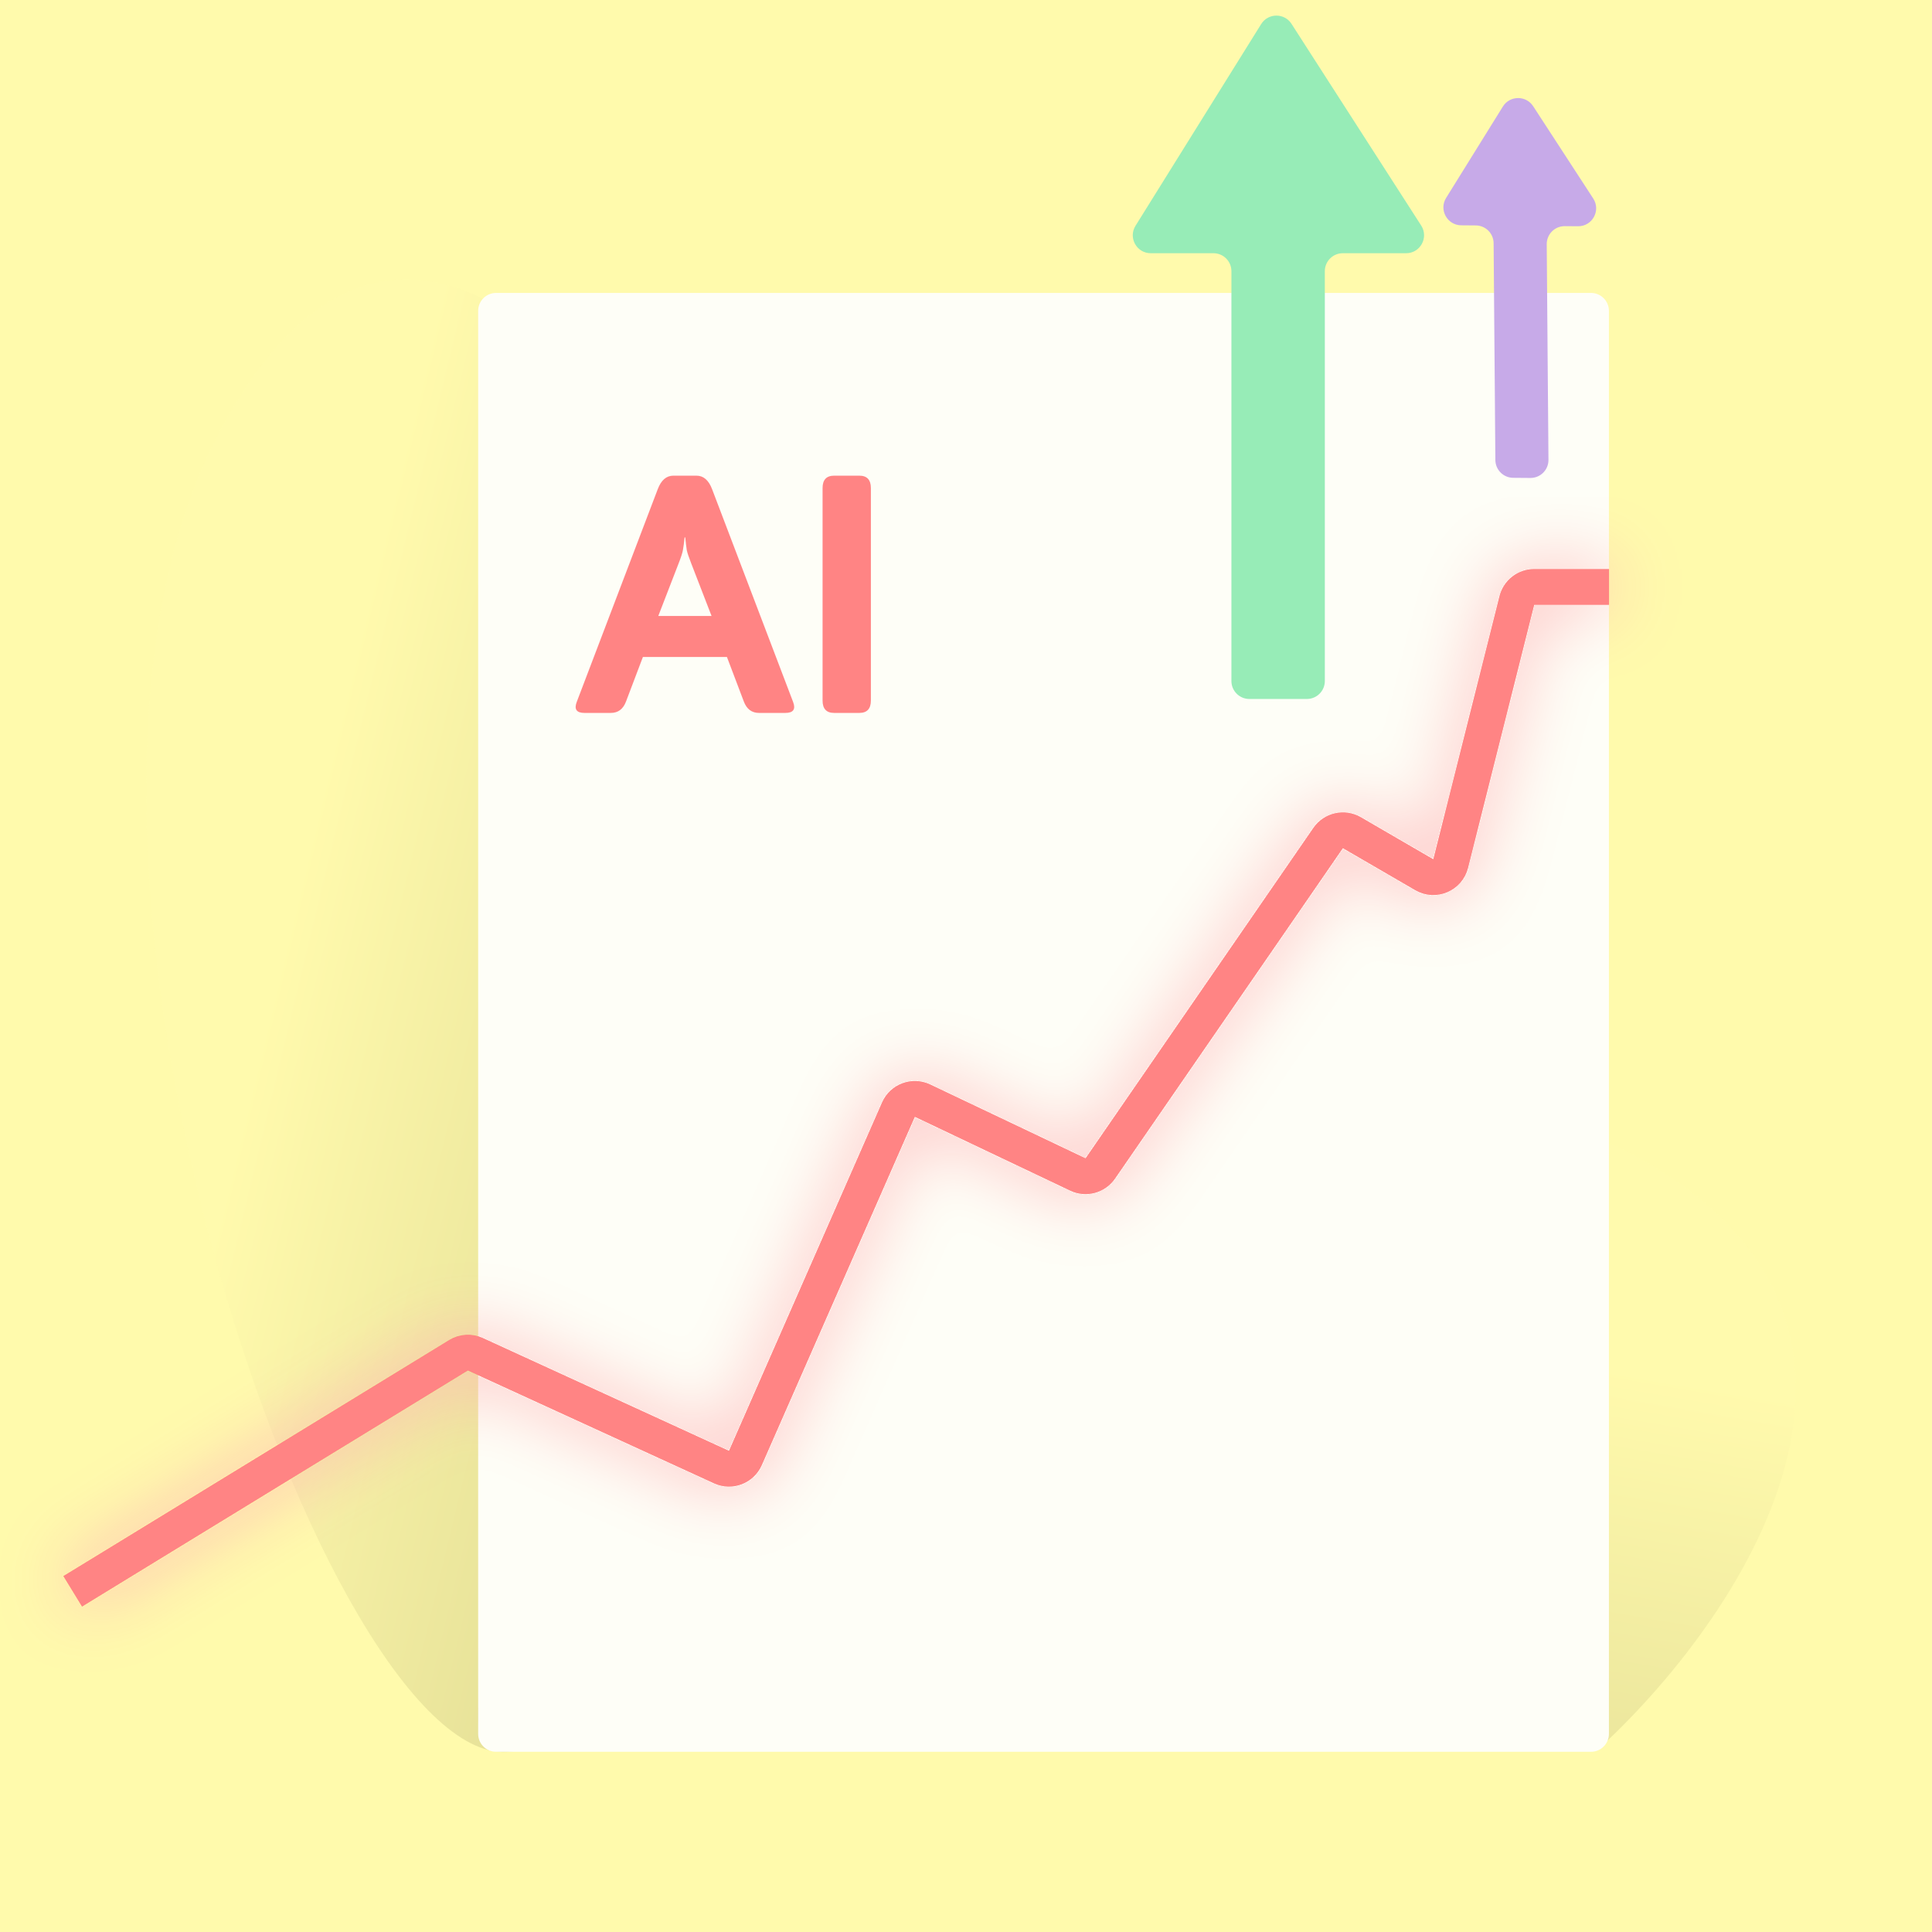
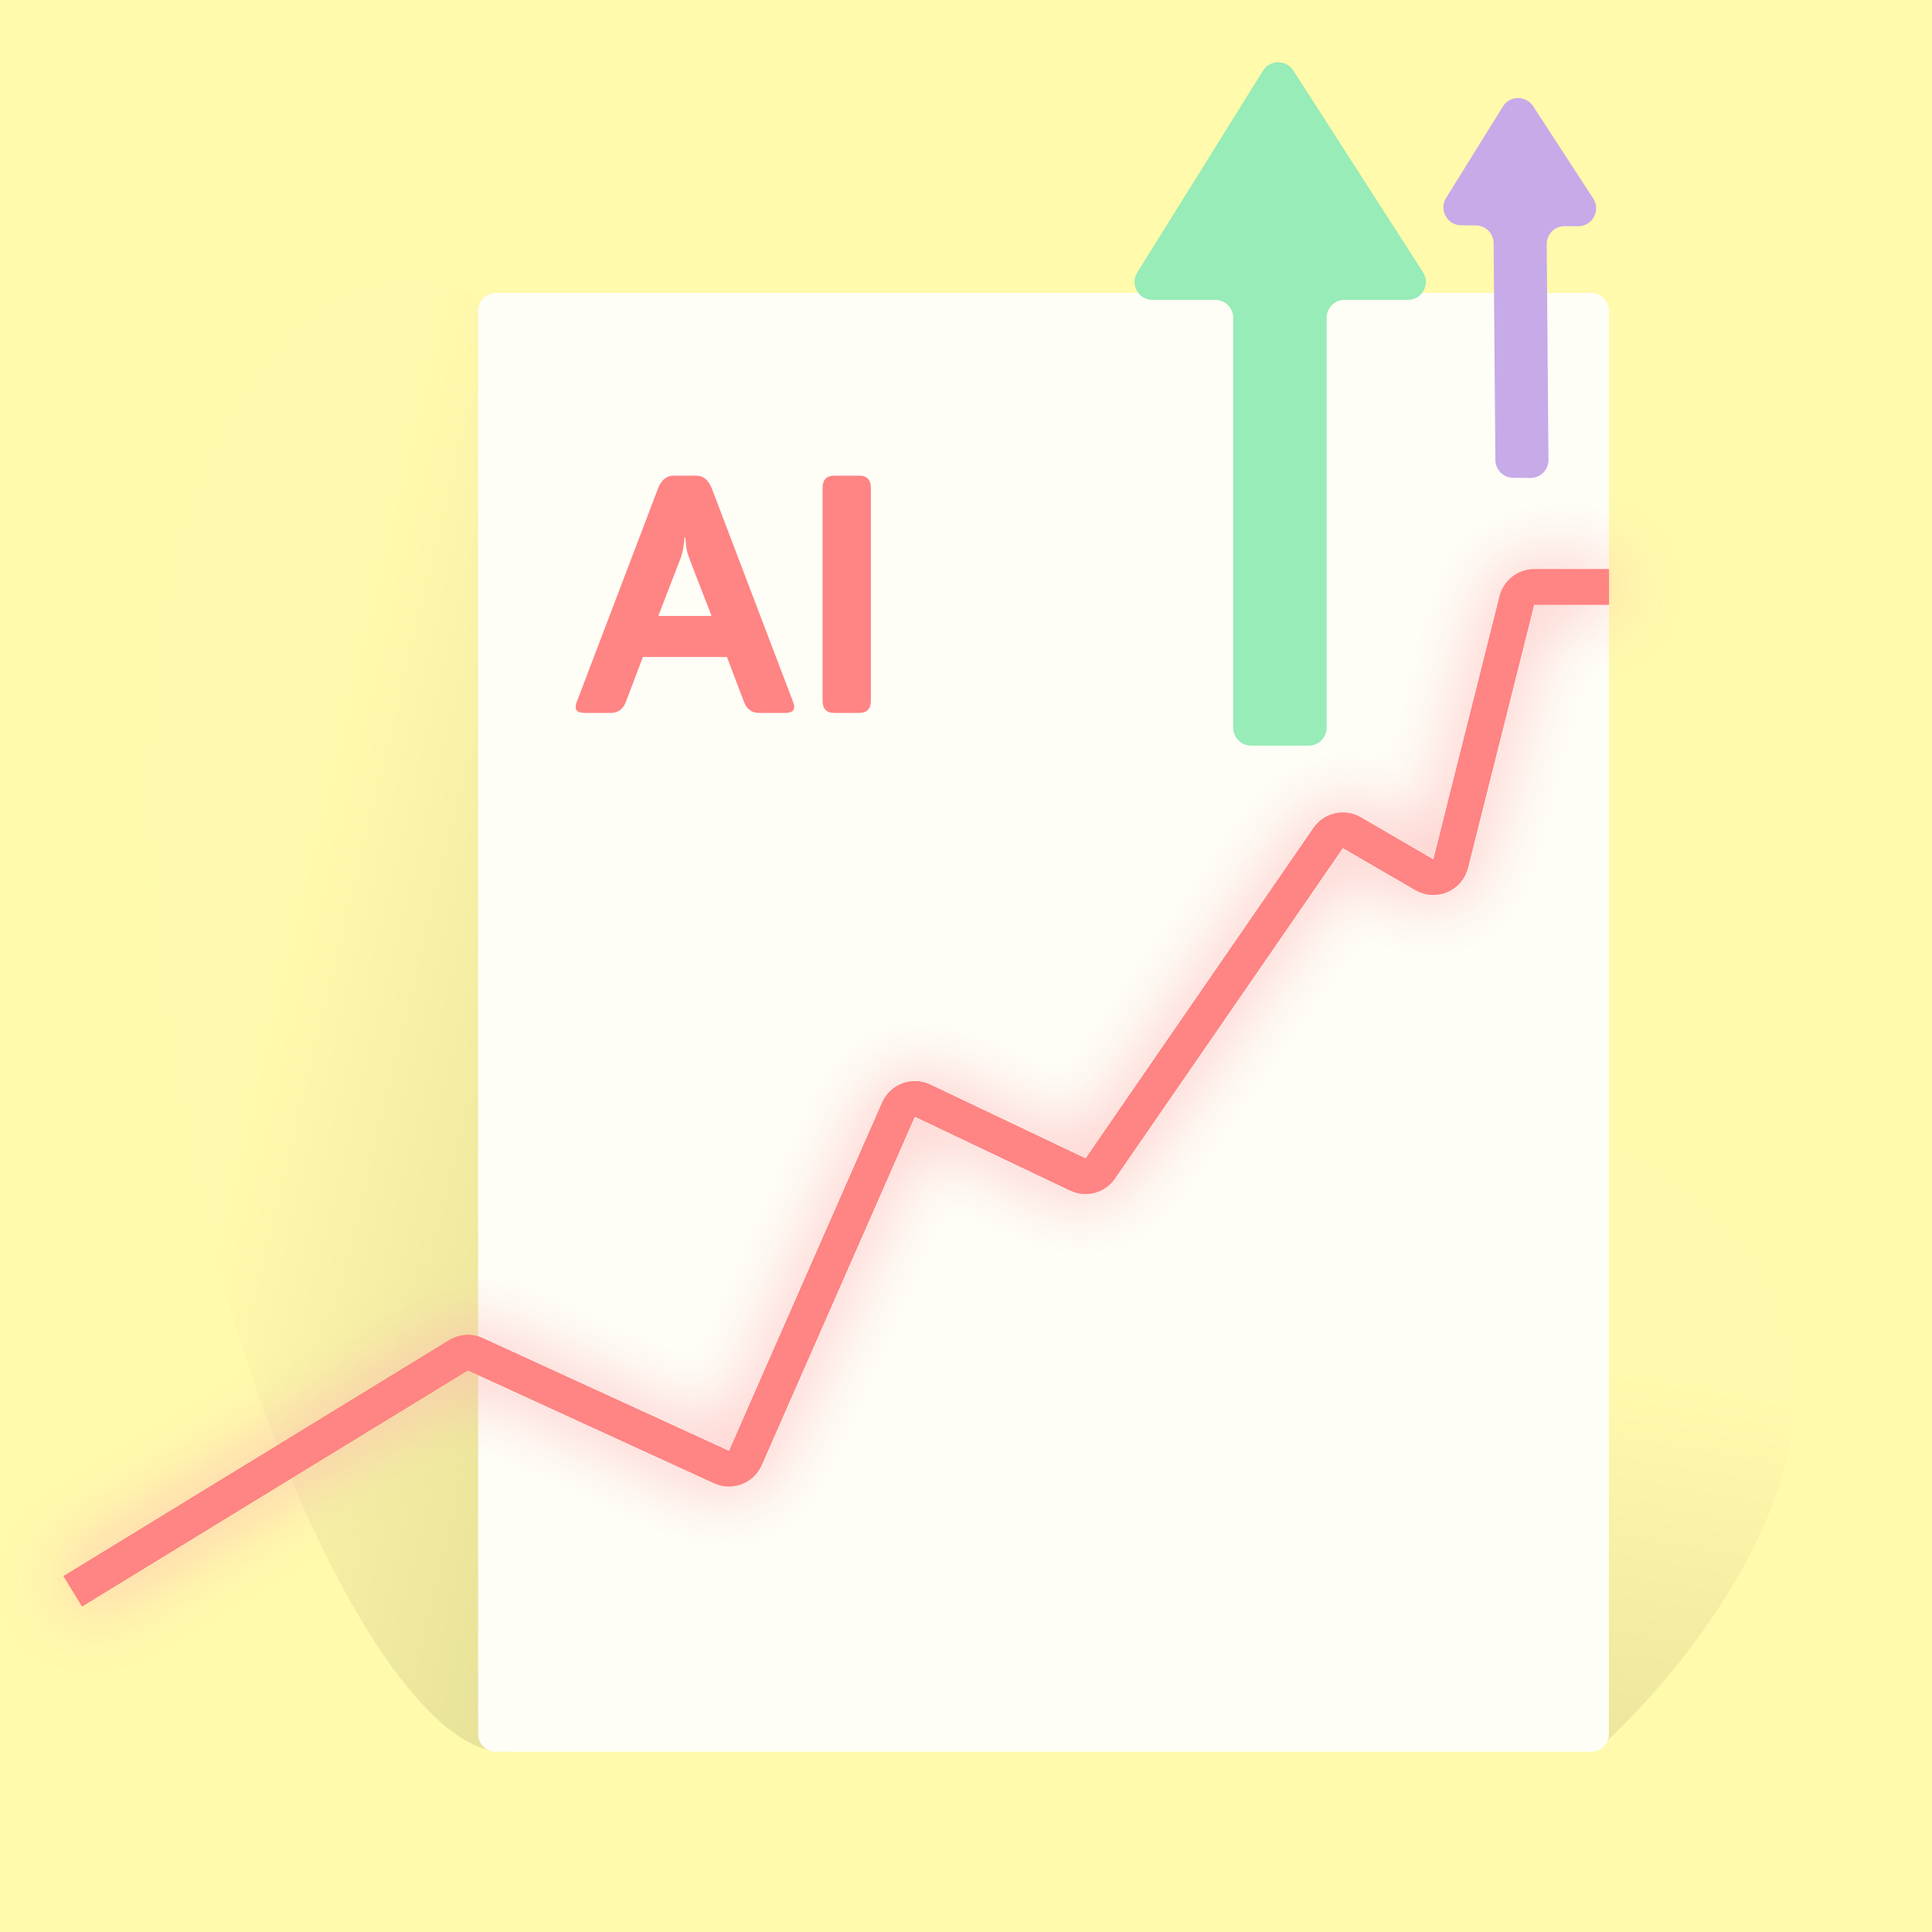
<svg xmlns="http://www.w3.org/2000/svg" width="5382" height="5382" viewBox="0 0 5382 5382" fill="none">
  <g clip-path="url(#clip0_44_266)">
    <rect width="5382" height="5382" fill="#FFFAAC" />
    <path d="M1963.53 1552.85L1458.01 4842.66C1455.23 4860.75 1442.7 4876.63 1424.59 4879.24C918.339 4952.33 9.66 2378.14 599.315 1225.63C1075.59 294.725 1698.81 1027.25 1958.62 1522.59C1963.52 1531.94 1965.14 1542.41 1963.53 1552.85Z" fill="url(#paint0_linear_44_266)" fill-opacity="0.9" />
    <path d="M4429.27 4876.12L1383.47 4876.12C1363.47 4876.12 1344.97 4864.47 1339.84 4845.13C1179.47 4240.29 3353.65 2626.8 4500.54 3191.25C5423.51 3645.5 4868.04 4486.42 4462.67 4863.21C4453.54 4871.69 4441.73 4876.12 4429.27 4876.12Z" fill="url(#paint1_linear_44_266)" fill-opacity="0.9" />
    <path d="M4432 816.004H1382C1354.39 816.004 1332 838.39 1332 866.004V4830C1332 4857.62 1354.39 4880 1382 4880H4432C4459.61 4880 4482 4857.62 4482 4830V866.004C4482 838.39 4459.61 816.004 4432 816.004Z" fill="#FEFEF7" />
    <g filter="url(#filter0_d_44_266)">
      <path d="M245 4407L1277.28 3775.4C1291.48 3766.71 1309.08 3765.66 1324.21 3772.6L2009.82 4086.84C2035.21 4098.47 2065.2 4087.06 2076.43 4061.5L2502.78 3091.16C2514.12 3065.35 2544.56 3054.01 2570.02 3066.12L3002.54 3271.72C3024.71 3282.26 3051.24 3275.15 3065.17 3254.95L3699.75 2334.58C3714.56 2313.09 3743.42 2306.61 3766 2319.72L3967.6 2436.7C3996.35 2453.38 4033.08 2437.88 4041.19 2405.65L4225.49 1672.81C4231.08 1650.58 4251.07 1635 4273.98 1635H4432.5" stroke="#FF8484" stroke-width="100" stroke-linecap="square" />
    </g>
    <path d="M1628.23 1986C1606.11 1986 1598.89 1975.86 1606.57 1955.59L1832.4 1362.42C1841.93 1337.53 1856.37 1325.09 1875.73 1325.09H1940.25C1959.61 1325.09 1974.05 1337.53 1983.58 1362.42L2209.41 1955.59C2217.09 1975.86 2209.87 1986 2187.75 1986H2114.47C2094.19 1986 2080.06 1975.4 2072.07 1954.2L2025.06 1830.22H1790.92L1743.91 1954.2C1735.92 1975.4 1721.79 1986 1701.51 1986H1628.23ZM1833.79 1715.92H1982.19L1925.5 1569.36C1918.74 1552.15 1914.6 1539.71 1913.06 1532.03C1911.83 1524.04 1910.45 1512.36 1908.91 1497H1907.07C1905.53 1512.36 1904 1524.04 1902.46 1532.03C1901.23 1539.71 1897.24 1552.15 1890.48 1569.36L1833.79 1715.92ZM2323.71 1986C2302.21 1986 2291.45 1974.48 2291.45 1951.44V1359.65C2291.45 1336.61 2302.21 1325.09 2323.71 1325.09H2393.77C2415.28 1325.09 2426.03 1336.61 2426.03 1359.65V1951.44C2426.03 1974.48 2415.28 1986 2393.77 1986H2323.71Z" fill="#FF8484" />
-     <path d="M3640.6 1947.13L3480.38 1947.13C3452.76 1947.13 3430.38 1924.75 3430.38 1897.13L3430.38 755.404C3430.38 727.79 3407.99 705.404 3380.38 705.404L3205.64 705.404C3166.4 705.404 3142.46 662.27 3163.21 628.965L3513.28 67.049C3532.69 35.897 3577.93 35.575 3597.78 66.447L3959.06 628.364C3980.45 661.639 3956.56 705.404 3917 705.404L3740.6 705.404C3712.99 705.404 3690.6 727.79 3690.6 755.404L3690.6 1897.13C3690.6 1924.75 3668.22 1947.13 3640.6 1947.13Z" fill="#97ECB7" />
+     <path d="M3645.6 2077.13L3485.38 2077.13C3457.76 2077.13 3435.38 2054.75 3435.38 2027.13L3435.38 885.404C3435.38 857.79 3412.99 835.404 3385.38 835.404L3210.64 835.404C3171.4 835.404 3147.46 792.27 3168.21 758.965L3518.28 197.049C3537.69 165.897 3582.93 165.575 3602.78 196.447L3964.06 758.364C3985.45 791.639 3961.56 835.404 3922 835.404L3745.6 835.404C3717.99 835.404 3695.6 857.79 3695.6 885.404L3695.6 2027.13C3695.6 2054.75 3673.22 2077.13 3645.6 2077.13Z" fill="#97ECB7" />
    <path d="M4263.16 1331.43L4215.26 1331.05C4187.96 1330.83 4165.88 1308.75 4165.66 1281.45L4160.8 677.584C4160.58 650.284 4138.51 628.206 4111.21 627.988L4070.56 627.663C4031.53 627.35 4007.89 584.435 4028.49 551.28L4186.58 296.787C4205.9 265.688 4250.99 265.213 4270.96 295.896L4438.29 552.993C4460.03 586.406 4435.85 630.585 4395.98 630.266L4359.13 629.971C4331.2 629.748 4308.5 652.444 4308.73 680.371L4313.56 1281.03C4313.78 1308.96 4291.09 1331.65 4263.16 1331.43Z" fill="#C7AAE8" />
  </g>
  <defs>
    <filter id="filter0_d_44_266" x="-23.746" y="1385" width="4706.25" height="3290.75" filterUnits="userSpaceOnUse" color-interpolation-filters="sRGB">
      <feFlood flood-opacity="0" result="BackgroundImageFix" />
      <feColorMatrix in="SourceAlpha" type="matrix" values="0 0 0 0 0 0 0 0 0 0 0 0 0 0 0 0 0 0 127 0" result="hardAlpha" />
      <feOffset />
      <feGaussianBlur stdDeviation="100" />
      <feComposite in2="hardAlpha" operator="out" />
      <feColorMatrix type="matrix" values="0 0 0 0 1 0 0 0 0 0.71 0 0 0 0 0.71 0 0 0 1 0" />
      <feBlend mode="normal" in2="BackgroundImageFix" result="effect1_dropShadow_44_266" />
      <feBlend mode="normal" in="SourceGraphic" in2="effect1_dropShadow_44_266" result="shape" />
    </filter>
    <linearGradient id="paint0_linear_44_266" x1="1070.17" y1="1459.64" x2="5620.83" y2="2554.35" gradientUnits="userSpaceOnUse">
      <stop stop-color="#FFFAAC" />
      <stop offset="1" stop-color="#8B874D" />
    </linearGradient>
    <linearGradient id="paint1_linear_44_266" x1="4367.63" y1="3787.84" x2="3424.98" y2="9282.44" gradientUnits="userSpaceOnUse">
      <stop stop-color="#FFFAAC" />
      <stop offset="1" stop-color="#8B874D" />
    </linearGradient>
    <clipPath id="clip0_44_266">
      <rect width="5382" height="5382" fill="white" />
    </clipPath>
  </defs>
</svg>
